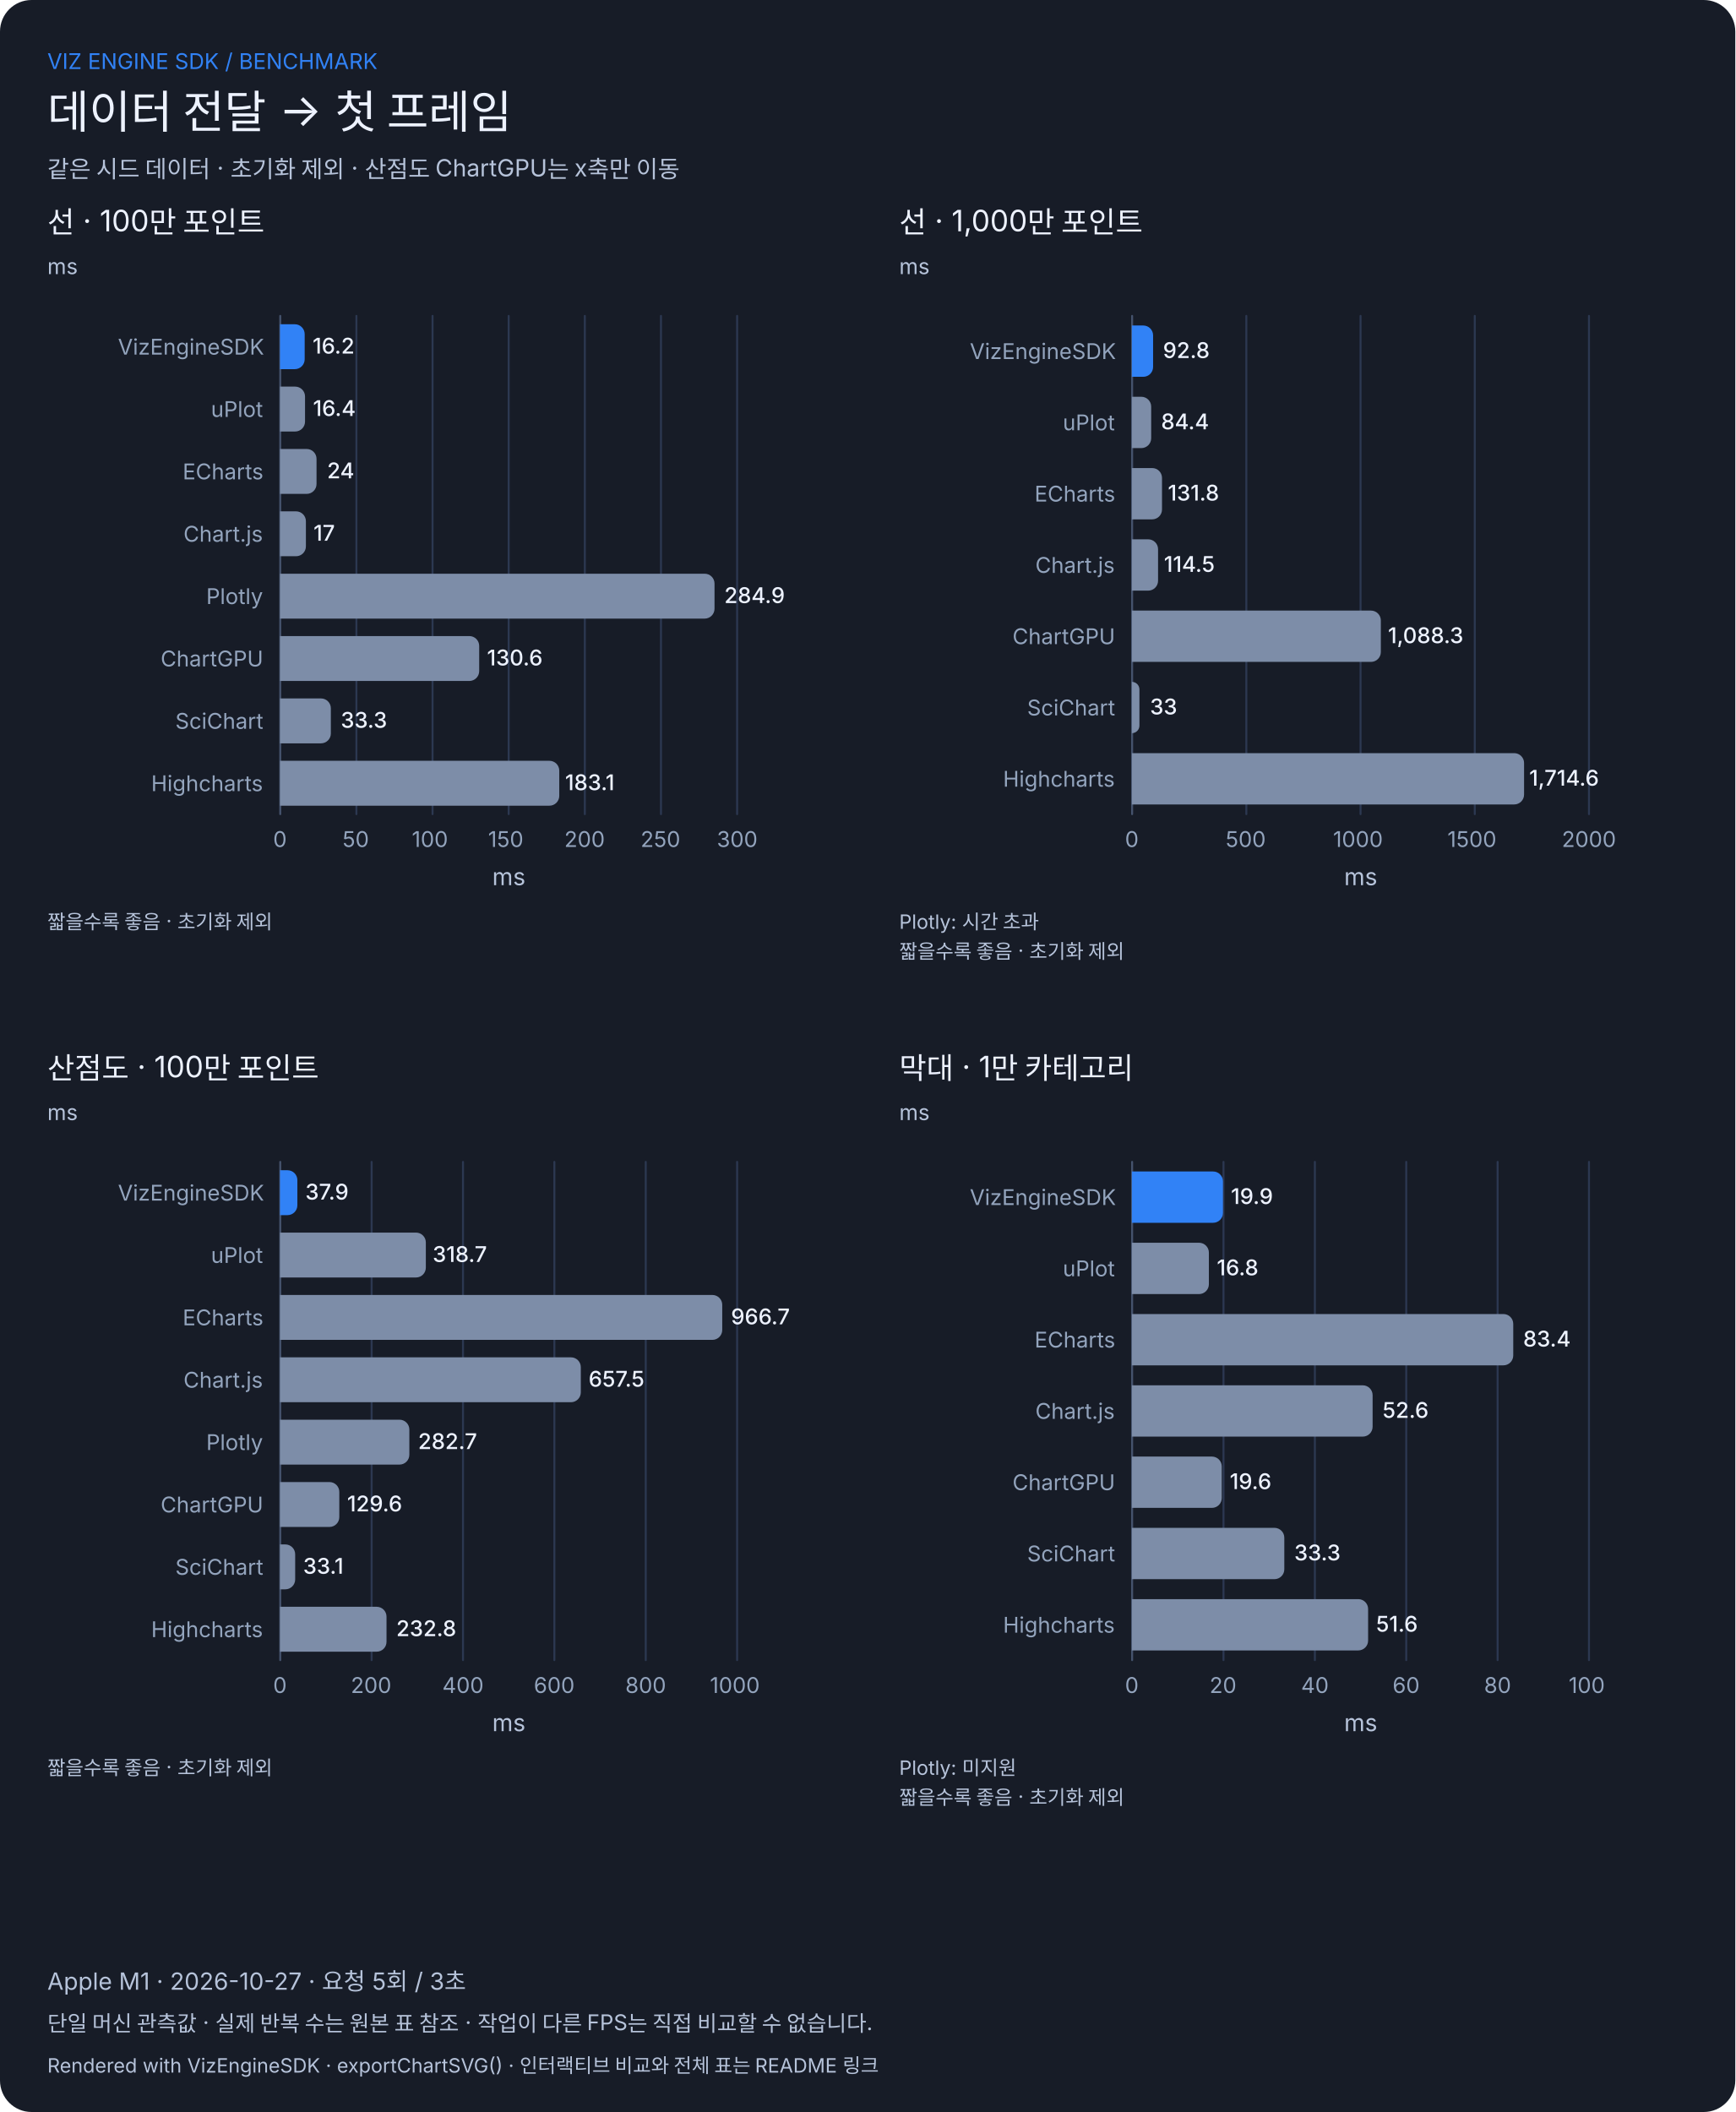
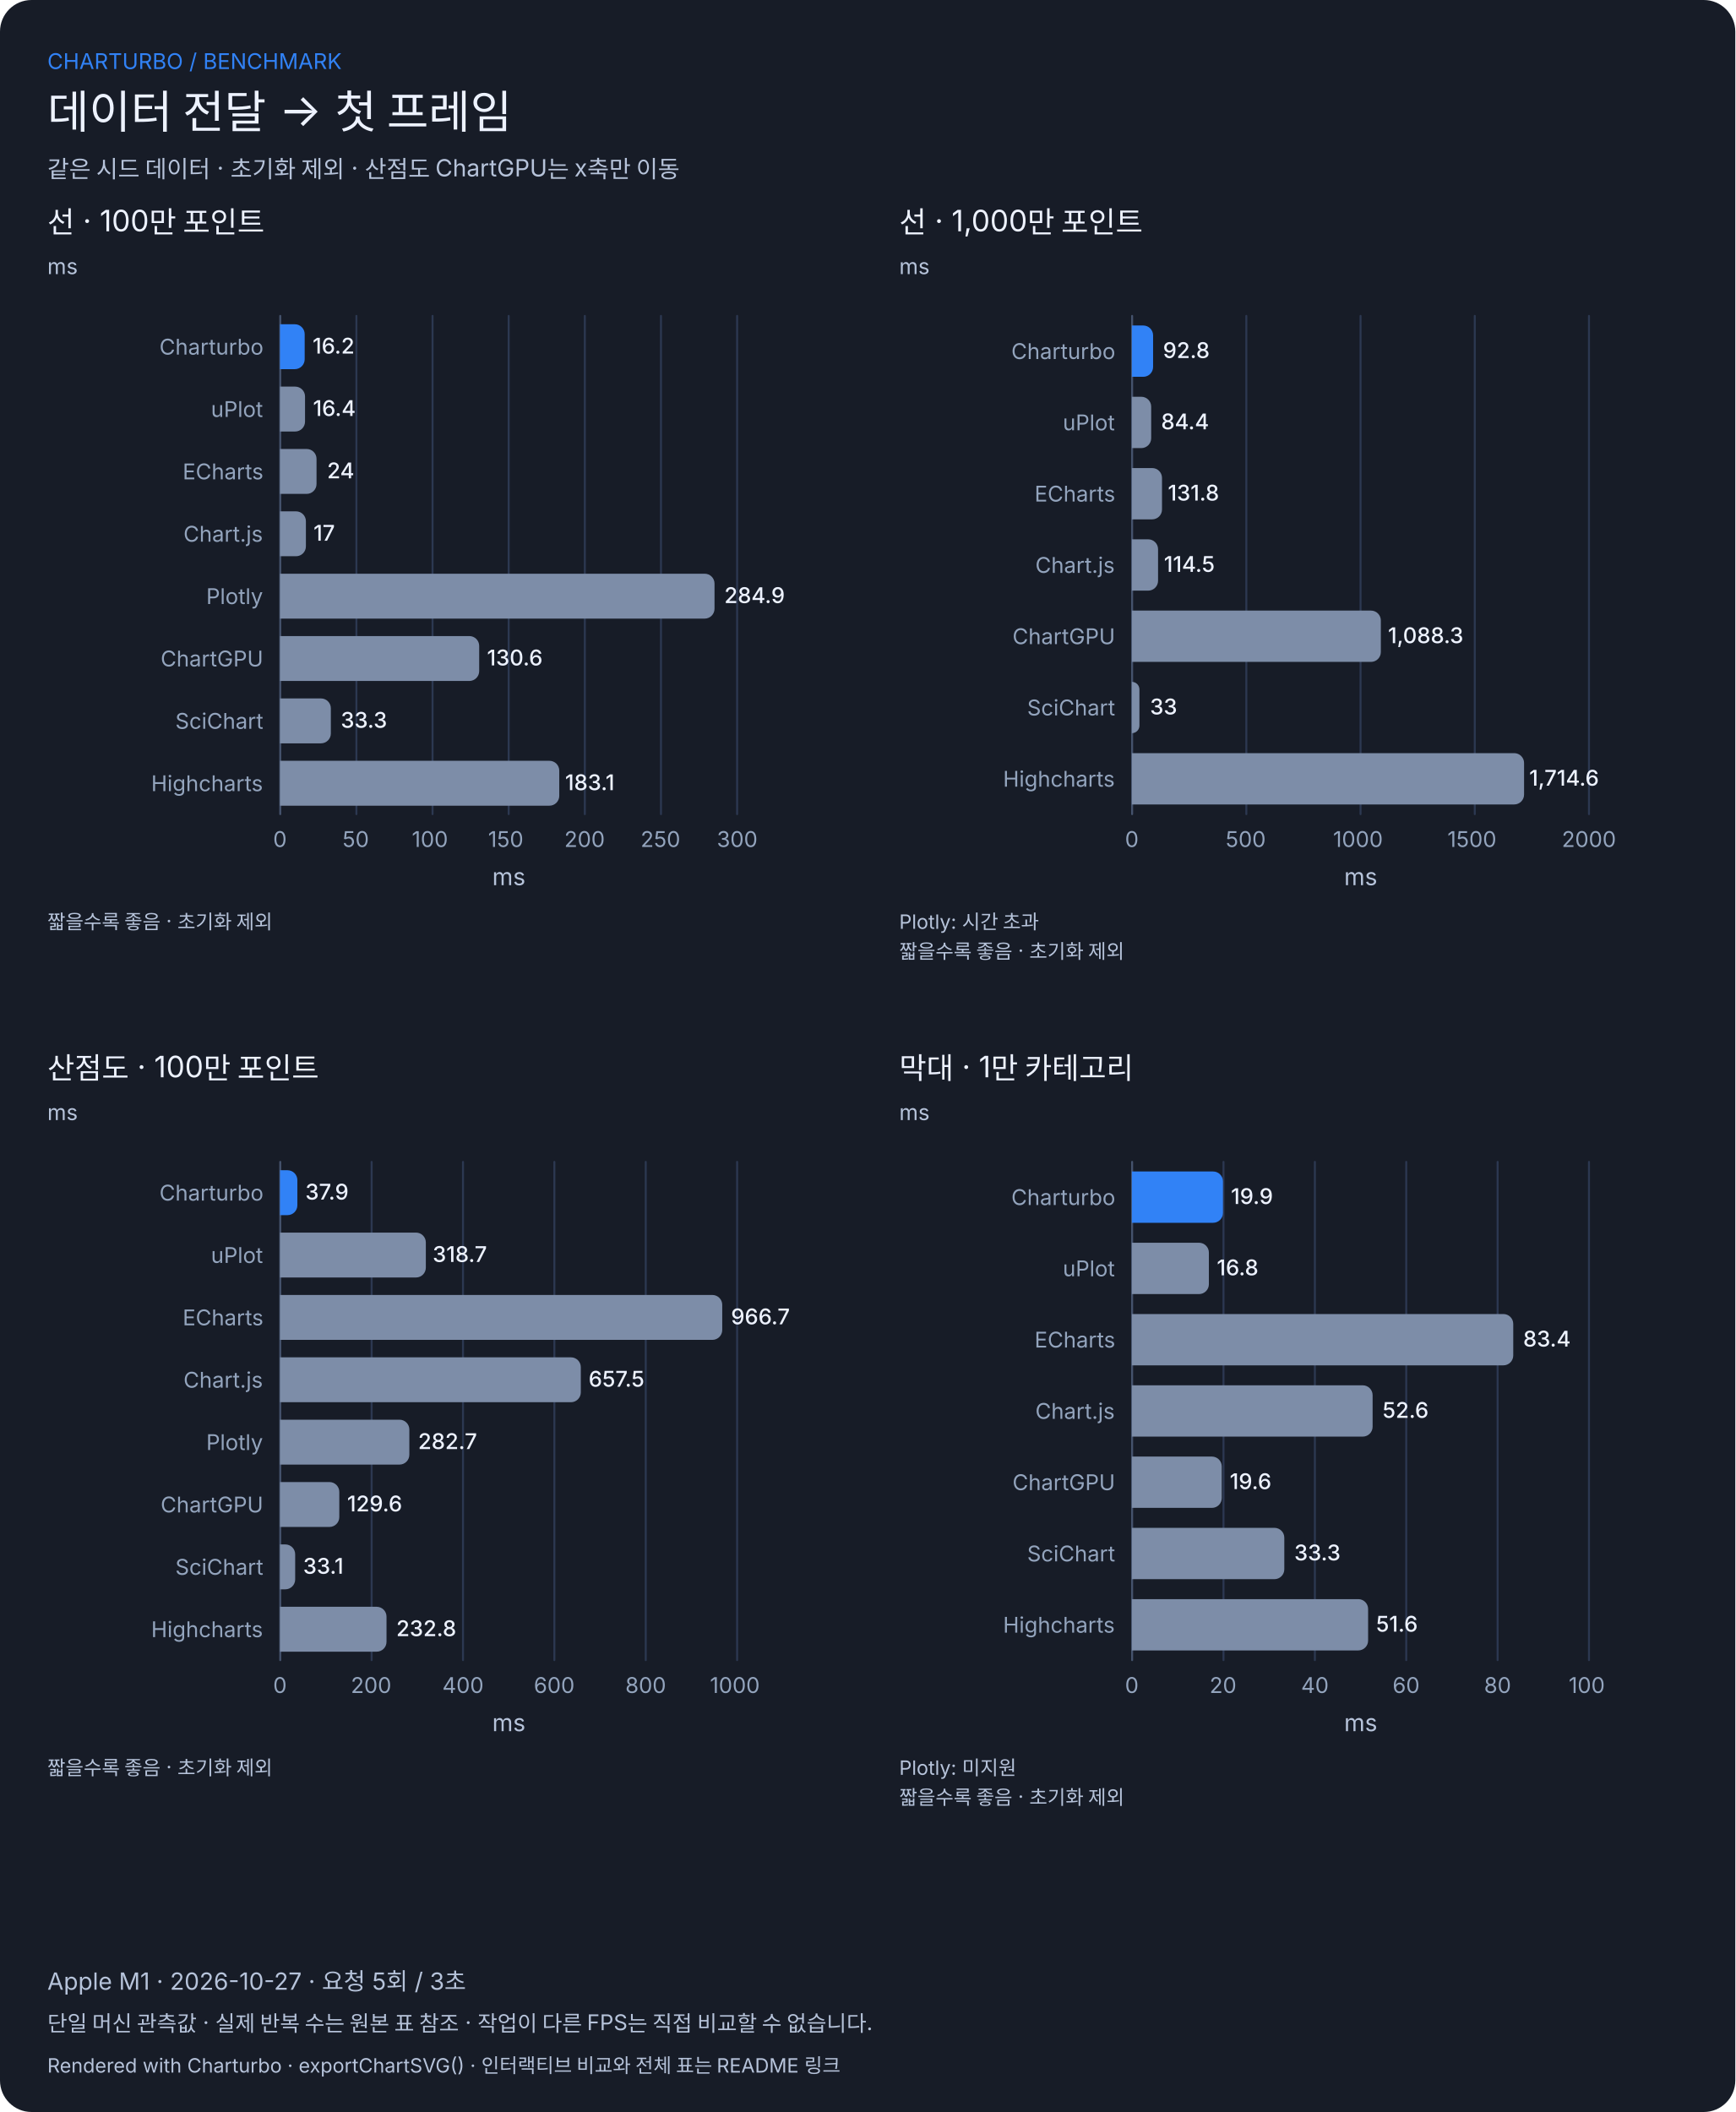
<svg xmlns="http://www.w3.org/2000/svg" width="880" height="1071" viewBox="0 0 880 1071" role="img" aria-labelledby="report-title report-desc">
  <rect width="100%" height="100%" rx="16" fill="#171c27" />
-   <text x="24" y="35" font-family="system-ui, -apple-system, sans-serif" font-size="11" fill="#3182f6">VIZ ENGINE SDK / BENCHMARK</text>
+   <text x="24" y="35" font-family="system-ui, -apple-system, sans-serif" font-size="11" fill="#3182f6">CHARTURBO / BENCHMARK</text>
  <text x="24" y="65" font-family="system-ui, -apple-system, sans-serif" font-size="23" fill="#edf2ff">데이터 전달 → 첫 프레임</text>
  <text x="24" y="90" font-family="system-ui, -apple-system, sans-serif" font-size="12" fill="#b6c3da">같은 시드 데이터 · 초기화 제외 · 산점도 ChartGPU는 x축만 이동</text>
  <text x="24" y="118" font-family="system-ui, -apple-system, sans-serif" font-size="15" fill="#edf2ff">선 · 100만 포인트</text>
  <text x="24" y="139" font-family="system-ui, -apple-system, sans-serif" font-size="11" fill="#b6c3da">ms</text>
  <svg x="24" y="148" width="416" height="305" viewBox="0 0 416 305">
    <rect data-layer="background" x="0" y="0" width="416" height="305" fill="rgba(23, 28, 39, 1)" />
    <g data-layer="grid">
      <path d="M156.74 12.19L156.74 264.85" fill="none" stroke="rgb(44,56,81)" stroke-width="1" stroke-linecap="round" stroke-linejoin="round" />
      <path d="M195.35 12.19L195.35 264.85" fill="none" stroke="rgb(44,56,81)" stroke-width="1" stroke-linecap="round" stroke-linejoin="round" />
      <path d="M233.96 12.19L233.96 264.85" fill="none" stroke="rgb(44,56,81)" stroke-width="1" stroke-linecap="round" stroke-linejoin="round" />
      <path d="M272.58 12.19L272.58 264.85" fill="none" stroke="rgb(44,56,81)" stroke-width="1" stroke-linecap="round" stroke-linejoin="round" />
      <path d="M311.19 12.19L311.19 264.85" fill="none" stroke="rgb(44,56,81)" stroke-width="1" stroke-linecap="round" stroke-linejoin="round" />
      <path d="M349.81 12.19L349.81 264.85" fill="none" stroke="rgb(44,56,81)" stroke-width="1" stroke-linecap="round" stroke-linejoin="round" />
      <path d="M118.12 12.19L118.12 264.85" fill="none" stroke="rgb(69,83,109)" stroke-width="1" stroke-linecap="round" stroke-linejoin="round" />
    </g>
    <g data-layer="plot">
      <g data-layer="bars">
        <path d="M118 16.43L118 39.2L125.51 39.2C128.27 39.2 130.51 36.96 130.51 34.2L130.51 21.43C130.51 18.67 128.27 16.43 125.51 16.43Z" fill="rgb(49,130,246)" />
        <path d="M118 48.05L118 70.82L125.69 70.82C128.45 70.82 130.69 68.58 130.69 65.82L130.69 53.05C130.69 50.29 128.45 48.05 125.69 48.05Z" fill="rgb(125,141,168)" />
        <path d="M118 79.68L118 102.45L131.52 102.45C134.28 102.45 136.52 100.21 136.52 97.45L136.52 84.68C136.52 81.92 134.28 79.68 131.52 79.68Z" fill="rgb(125,141,168)" />
        <path d="M118 111.3L118 134.07L126.13 134.07C128.89 134.07 131.13 131.83 131.13 129.07L131.13 116.3C131.13 113.54 128.89 111.3 126.13 111.3Z" fill="rgb(125,141,168)" />
        <path d="M118 142.93L118 165.7L333.35 165.7C336.11 165.7 338.35 163.46 338.35 160.7L338.35 147.93C338.35 145.17 336.11 142.93 333.35 142.93Z" fill="rgb(125,141,168)" />
        <path d="M118 174.55L118 197.32L214.01 197.32C216.77 197.32 219.01 195.08 219.01 192.32L219.01 179.55C219.01 176.79 216.77 174.55 214.01 174.55Z" fill="rgb(125,141,168)" />
        <path d="M118 206.18L118 228.95L138.78 228.95C141.54 228.95 143.78 226.71 143.78 223.95L143.78 211.18C143.78 208.42 141.54 206.18 138.78 206.18Z" fill="rgb(125,141,168)" />
        <path d="M118 237.8L118 260.57L254.62 260.57C257.38 260.57 259.62 258.33 259.62 255.57L259.62 242.8C259.62 240.04 257.38 237.8 254.62 237.8Z" fill="rgb(125,141,168)" />
      </g>
    </g>
    <g data-layer="overlay">
      <text x="225.63" y="296.5" dominant-baseline="central" text-anchor="start" font-family="system-ui, -apple-system, sans-serif" font-size="12px" fill="rgb(182, 195, 218)">ms</text>
      <text x="134.52" y="27.31" dominant-baseline="central" text-anchor="start" font-family="system-ui, -apple-system, sans-serif" font-size="11px" font-weight="500" fill="rgb(237, 242, 255)">16.2</text>
      <text x="134.71" y="58.94" dominant-baseline="central" text-anchor="start" font-family="system-ui, -apple-system, sans-serif" font-size="11px" font-weight="500" fill="rgb(237, 242, 255)">16.4</text>
      <text x="141.87" y="90.56" dominant-baseline="central" text-anchor="start" font-family="system-ui, -apple-system, sans-serif" font-size="11px" font-weight="500" fill="rgb(237, 242, 255)">24</text>
      <text x="134.98" y="122.19" dominant-baseline="central" text-anchor="start" font-family="system-ui, -apple-system, sans-serif" font-size="11px" font-weight="500" fill="rgb(237, 242, 255)">17</text>
      <text x="343.3" y="153.81" dominant-baseline="central" text-anchor="start" font-family="system-ui, -apple-system, sans-serif" font-size="11px" font-weight="500" fill="rgb(237, 242, 255)">284.9</text>
      <text x="222.95" y="185.44" dominant-baseline="central" text-anchor="start" font-family="system-ui, -apple-system, sans-serif" font-size="11px" font-weight="500" fill="rgb(237, 242, 255)">130.6</text>
      <text x="148.8" y="217.06" dominant-baseline="central" text-anchor="start" font-family="system-ui, -apple-system, sans-serif" font-size="11px" font-weight="500" fill="rgb(237, 242, 255)">33.3</text>
      <text x="262.56" y="248.69" dominant-baseline="central" text-anchor="start" font-family="system-ui, -apple-system, sans-serif" font-size="11px" font-weight="500" fill="rgb(237, 242, 255)">183.1</text>
      <text x="114.5" y="277.5" dominant-baseline="central" text-anchor="start" font-family="system-ui, -apple-system, sans-serif" font-size="11px" fill="rgb(147, 164, 189)">0</text>
      <text x="149.66" y="277.5" dominant-baseline="central" text-anchor="start" font-family="system-ui, -apple-system, sans-serif" font-size="11px" fill="rgb(147, 164, 189)">50</text>
      <text x="184.84" y="277.5" dominant-baseline="central" text-anchor="start" font-family="system-ui, -apple-system, sans-serif" font-size="11px" fill="rgb(147, 164, 189)">100</text>
      <text x="223.51" y="277.5" dominant-baseline="central" text-anchor="start" font-family="system-ui, -apple-system, sans-serif" font-size="11px" fill="rgb(147, 164, 189)">150</text>
      <text x="262.16" y="277.5" dominant-baseline="central" text-anchor="start" font-family="system-ui, -apple-system, sans-serif" font-size="11px" fill="rgb(147, 164, 189)">200</text>
      <text x="300.84" y="277.5" dominant-baseline="central" text-anchor="start" font-family="system-ui, -apple-system, sans-serif" font-size="11px" fill="rgb(147, 164, 189)">250</text>
      <text x="339.51" y="277.5" dominant-baseline="central" text-anchor="start" font-family="system-ui, -apple-system, sans-serif" font-size="11px" fill="rgb(147, 164, 189)">300</text>
-       <text x="35.81" y="27.81" dominant-baseline="central" text-anchor="start" font-family="system-ui, -apple-system, sans-serif" font-size="11px" fill="rgb(147, 164, 189)">VizEngineSDK</text>
+       <text x="56.84" y="27.81" dominant-baseline="central" text-anchor="start" font-family="system-ui, -apple-system, sans-serif" font-size="11px" fill="rgb(147, 164, 189)">Charturbo</text>
      <text x="82.98" y="59.44" dominant-baseline="central" text-anchor="start" font-family="system-ui, -apple-system, sans-serif" font-size="11px" fill="rgb(147, 164, 189)">uPlot</text>
      <text x="68.63" y="91.06" dominant-baseline="central" text-anchor="start" font-family="system-ui, -apple-system, sans-serif" font-size="11px" fill="rgb(147, 164, 189)">ECharts</text>
      <text x="69.03" y="122.69" dominant-baseline="central" text-anchor="start" font-family="system-ui, -apple-system, sans-serif" font-size="11px" fill="rgb(147, 164, 189)">Chart.js</text>
      <text x="80.58" y="154.31" dominant-baseline="central" text-anchor="start" font-family="system-ui, -apple-system, sans-serif" font-size="11px" fill="rgb(147, 164, 189)">Plotly</text>
      <text x="57.45" y="185.94" dominant-baseline="central" text-anchor="start" font-family="system-ui, -apple-system, sans-serif" font-size="11px" fill="rgb(147, 164, 189)">ChartGPU</text>
      <text x="64.89" y="217.56" dominant-baseline="central" text-anchor="start" font-family="system-ui, -apple-system, sans-serif" font-size="11px" fill="rgb(147, 164, 189)">SciChart</text>
      <text x="52.66" y="249.19" dominant-baseline="central" text-anchor="start" font-family="system-ui, -apple-system, sans-serif" font-size="11px" fill="rgb(147, 164, 189)">Highcharts</text>
    </g>
  </svg>
  <text x="24" y="471" font-family="system-ui, -apple-system, sans-serif" font-size="10" fill="#b6c3da">짧을수록 좋음 · 초기화 제외</text>
  <text x="456" y="118" font-family="system-ui, -apple-system, sans-serif" font-size="15" fill="#edf2ff">선 · 1,000만 포인트</text>
  <text x="456" y="139" font-family="system-ui, -apple-system, sans-serif" font-size="11" fill="#b6c3da">ms</text>
  <svg x="456" y="148" width="416" height="305" viewBox="0 0 416 305">
    <rect data-layer="background" x="0" y="0" width="416" height="305" fill="rgba(23, 28, 39, 1)" />
    <g data-layer="grid">
      <path d="M176.04 12.19L176.04 264.85" fill="none" stroke="rgb(44,56,81)" stroke-width="1" stroke-linecap="round" stroke-linejoin="round" />
      <path d="M233.96 12.19L233.96 264.85" fill="none" stroke="rgb(44,56,81)" stroke-width="1" stroke-linecap="round" stroke-linejoin="round" />
      <path d="M291.89 12.19L291.89 264.85" fill="none" stroke="rgb(44,56,81)" stroke-width="1" stroke-linecap="round" stroke-linejoin="round" />
      <path d="M349.81 12.19L349.81 264.85" fill="none" stroke="rgb(44,56,81)" stroke-width="1" stroke-linecap="round" stroke-linejoin="round" />
      <path d="M118.12 12.19L118.12 264.85" fill="none" stroke="rgb(69,83,109)" stroke-width="1" stroke-linecap="round" stroke-linejoin="round" />
    </g>
    <g data-layer="plot">
      <g data-layer="bars">
        <path d="M118 17.06L118 43.08L123.76 43.08C126.52 43.08 128.76 40.84 128.76 38.08L128.76 22.06C128.76 19.3 126.52 17.06 123.76 17.06Z" fill="rgb(49,130,246)" />
        <path d="M118 53.2L118 79.23L122.79 79.23C125.55 79.23 127.79 76.99 127.79 74.23L127.79 58.2C127.79 55.44 125.55 53.2 122.79 53.2Z" fill="rgb(125,141,168)" />
        <path d="M118 89.35L118 115.37L128.28 115.37C131.05 115.37 133.28 113.13 133.28 110.37L133.28 94.35C133.28 91.58 131.05 89.35 128.28 89.35Z" fill="rgb(125,141,168)" />
        <path d="M118 125.49L118 151.51L126.28 151.51C129.04 151.51 131.28 149.27 131.28 146.51L131.28 130.49C131.28 127.73 129.04 125.49 126.28 125.49Z" fill="rgb(125,141,168)" />
        <path d="M118 161.63L118 187.65L239.25 187.65C242.01 187.65 244.25 185.42 244.25 182.65L244.25 166.63C244.25 163.87 242.01 161.63 239.25 161.63Z" fill="rgb(125,141,168)" />
        <path d="M118 197.77L118 223.8L118 223.8C120.11 223.8 121.83 222.08 121.83 219.97L121.83 201.6C121.83 199.49 120.11 197.77 118 197.77Z" fill="rgb(125,141,168)" />
        <path d="M118 233.92L118 259.94L311.89 259.94C314.65 259.94 316.89 257.7 316.89 254.94L316.89 238.92C316.89 236.16 314.65 233.92 311.89 233.92Z" fill="rgb(125,141,168)" />
      </g>
    </g>
    <g data-layer="overlay">
      <text x="225.63" y="296.5" dominant-baseline="central" text-anchor="start" font-family="system-ui, -apple-system, sans-serif" font-size="12px" fill="rgb(182, 195, 218)">ms</text>
      <text x="133.77" y="29.56" dominant-baseline="central" text-anchor="start" font-family="system-ui, -apple-system, sans-serif" font-size="11px" font-weight="500" fill="rgb(237, 242, 255)">92.8</text>
      <text x="132.8" y="65.7" dominant-baseline="central" text-anchor="start" font-family="system-ui, -apple-system, sans-serif" font-size="11px" font-weight="500" fill="rgb(237, 242, 255)">84.4</text>
      <text x="136.23" y="101.84" dominant-baseline="central" text-anchor="start" font-family="system-ui, -apple-system, sans-serif" font-size="11px" font-weight="500" fill="rgb(237, 242, 255)">131.8</text>
      <text x="134.23" y="138" dominant-baseline="central" text-anchor="start" font-family="system-ui, -apple-system, sans-serif" font-size="11px" font-weight="500" fill="rgb(237, 242, 255)">114.5</text>
      <text x="247.85" y="174.14" dominant-baseline="central" text-anchor="start" font-family="system-ui, -apple-system, sans-serif" font-size="11px" font-weight="500" fill="rgb(237, 242, 255)">1,088.3</text>
      <text x="127.18" y="210.28" dominant-baseline="central" text-anchor="start" font-family="system-ui, -apple-system, sans-serif" font-size="11px" font-weight="500" fill="rgb(237, 242, 255)">33</text>
      <text x="319.49" y="246.42" dominant-baseline="central" text-anchor="start" font-family="system-ui, -apple-system, sans-serif" font-size="11px" font-weight="500" fill="rgb(237, 242, 255)">1,714.6</text>
      <text x="114.5" y="277.5" dominant-baseline="central" text-anchor="start" font-family="system-ui, -apple-system, sans-serif" font-size="11px" fill="rgb(147, 164, 189)">0</text>
      <text x="165.51" y="277.5" dominant-baseline="central" text-anchor="start" font-family="system-ui, -apple-system, sans-serif" font-size="11px" fill="rgb(147, 164, 189)">500</text>
      <text x="220.01" y="277.5" dominant-baseline="central" text-anchor="start" font-family="system-ui, -apple-system, sans-serif" font-size="11px" fill="rgb(147, 164, 189)">1000</text>
      <text x="278.01" y="277.5" dominant-baseline="central" text-anchor="start" font-family="system-ui, -apple-system, sans-serif" font-size="11px" fill="rgb(147, 164, 189)">1500</text>
      <text x="336.01" y="277.5" dominant-baseline="central" text-anchor="start" font-family="system-ui, -apple-system, sans-serif" font-size="11px" fill="rgb(147, 164, 189)">2000</text>
-       <text x="35.81" y="30.06" dominant-baseline="central" text-anchor="start" font-family="system-ui, -apple-system, sans-serif" font-size="11px" fill="rgb(147, 164, 189)">VizEngineSDK</text>
+       <text x="56.84" y="30.06" dominant-baseline="central" text-anchor="start" font-family="system-ui, -apple-system, sans-serif" font-size="11px" fill="rgb(147, 164, 189)">Charturbo</text>
      <text x="82.98" y="66.2" dominant-baseline="central" text-anchor="start" font-family="system-ui, -apple-system, sans-serif" font-size="11px" fill="rgb(147, 164, 189)">uPlot</text>
      <text x="68.63" y="102.34" dominant-baseline="central" text-anchor="start" font-family="system-ui, -apple-system, sans-serif" font-size="11px" fill="rgb(147, 164, 189)">ECharts</text>
      <text x="69.03" y="138.5" dominant-baseline="central" text-anchor="start" font-family="system-ui, -apple-system, sans-serif" font-size="11px" fill="rgb(147, 164, 189)">Chart.js</text>
      <text x="57.45" y="174.64" dominant-baseline="central" text-anchor="start" font-family="system-ui, -apple-system, sans-serif" font-size="11px" fill="rgb(147, 164, 189)">ChartGPU</text>
      <text x="64.89" y="210.78" dominant-baseline="central" text-anchor="start" font-family="system-ui, -apple-system, sans-serif" font-size="11px" fill="rgb(147, 164, 189)">SciChart</text>
      <text x="52.66" y="246.92" dominant-baseline="central" text-anchor="start" font-family="system-ui, -apple-system, sans-serif" font-size="11px" fill="rgb(147, 164, 189)">Highcharts</text>
    </g>
  </svg>
  <text x="456" y="471" font-family="system-ui, -apple-system, sans-serif" font-size="10" fill="#b6c3da">Plotly: 시간 초과</text>
  <text x="456" y="486" font-family="system-ui, -apple-system, sans-serif" font-size="10" fill="#b6c3da">짧을수록 좋음 · 초기화 제외</text>
  <text x="24" y="547" font-family="system-ui, -apple-system, sans-serif" font-size="15" fill="#edf2ff">산점도 · 100만 포인트</text>
  <text x="24" y="568" font-family="system-ui, -apple-system, sans-serif" font-size="11" fill="#b6c3da">ms</text>
  <svg x="24" y="577" width="416" height="305" viewBox="0 0 416 305">
    <rect data-layer="background" x="0" y="0" width="416" height="305" fill="rgba(23, 28, 39, 1)" />
    <g data-layer="grid">
      <path d="M164.46 12.19L164.46 264.85" fill="none" stroke="rgb(44,56,81)" stroke-width="1" stroke-linecap="round" stroke-linejoin="round" />
      <path d="M210.8 12.19L210.8 264.85" fill="none" stroke="rgb(44,56,81)" stroke-width="1" stroke-linecap="round" stroke-linejoin="round" />
      <path d="M257.13 12.19L257.13 264.85" fill="none" stroke="rgb(44,56,81)" stroke-width="1" stroke-linecap="round" stroke-linejoin="round" />
      <path d="M303.47 12.19L303.47 264.85" fill="none" stroke="rgb(44,56,81)" stroke-width="1" stroke-linecap="round" stroke-linejoin="round" />
      <path d="M349.81 12.19L349.81 264.85" fill="none" stroke="rgb(44,56,81)" stroke-width="1" stroke-linecap="round" stroke-linejoin="round" />
      <path d="M118.12 12.19L118.12 264.85" fill="none" stroke="rgb(69,83,109)" stroke-width="1" stroke-linecap="round" stroke-linejoin="round" />
    </g>
    <g data-layer="plot">
      <g data-layer="bars">
        <path d="M118 16.43L118 39.2L121.8 39.2C124.56 39.2 126.8 36.96 126.8 34.2L126.8 21.43C126.8 18.67 124.56 16.43 121.8 16.43Z" fill="rgb(49,130,246)" />
        <path d="M118 48.05L118 70.82L186.95 70.82C189.71 70.82 191.95 68.58 191.95 65.82L191.95 53.05C191.95 50.29 189.71 48.05 186.95 48.05Z" fill="rgb(125,141,168)" />
        <path d="M118 79.68L118 102.45L337.26 102.45C340.02 102.45 342.26 100.21 342.26 97.45L342.26 84.68C342.26 81.92 340.02 79.68 337.26 79.68Z" fill="rgb(125,141,168)" />
        <path d="M118 111.3L118 134.07L265.54 134.07C268.3 134.07 270.54 131.83 270.54 129.07L270.54 116.3C270.54 113.54 268.3 111.3 265.54 111.3Z" fill="rgb(125,141,168)" />
        <path d="M118 142.93L118 165.7L178.59 165.7C181.35 165.7 183.59 163.46 183.59 160.7L183.59 147.93C183.59 145.17 181.35 142.93 178.59 142.93Z" fill="rgb(125,141,168)" />
        <path d="M118 174.55L118 197.32L143.07 197.32C145.83 197.32 148.07 195.08 148.07 192.32L148.07 179.55C148.07 176.79 145.83 174.55 143.07 174.55Z" fill="rgb(125,141,168)" />
        <path d="M118 206.18L118 228.95L120.69 228.95C123.45 228.95 125.69 226.71 125.69 223.95L125.69 211.18C125.69 208.42 123.45 206.18 120.69 206.18Z" fill="rgb(125,141,168)" />
        <path d="M118 237.8L118 260.57L167.01 260.57C169.78 260.57 172.01 258.33 172.01 255.57L172.01 242.8C172.01 240.04 169.78 237.8 167.01 237.8Z" fill="rgb(125,141,168)" />
      </g>
    </g>
    <g data-layer="overlay">
      <text x="225.63" y="296.5" dominant-baseline="central" text-anchor="start" font-family="system-ui, -apple-system, sans-serif" font-size="12px" fill="rgb(182, 195, 218)">ms</text>
      <text x="130.82" y="27.31" dominant-baseline="central" text-anchor="start" font-family="system-ui, -apple-system, sans-serif" font-size="11px" font-weight="500" fill="rgb(237, 242, 255)">37.9</text>
      <text x="195.39" y="58.94" dominant-baseline="central" text-anchor="start" font-family="system-ui, -apple-system, sans-serif" font-size="11px" font-weight="500" fill="rgb(237, 242, 255)">318.7</text>
      <text x="346.7" y="90.56" dominant-baseline="central" text-anchor="start" font-family="system-ui, -apple-system, sans-serif" font-size="11px" font-weight="500" fill="rgb(237, 242, 255)">966.7</text>
      <text x="274.48" y="122.19" dominant-baseline="central" text-anchor="start" font-family="system-ui, -apple-system, sans-serif" font-size="11px" font-weight="500" fill="rgb(237, 242, 255)">657.5</text>
      <text x="188.03" y="153.81" dominant-baseline="central" text-anchor="start" font-family="system-ui, -apple-system, sans-serif" font-size="11px" font-weight="500" fill="rgb(237, 242, 255)">282.7</text>
      <text x="152.02" y="185.44" dominant-baseline="central" text-anchor="start" font-family="system-ui, -apple-system, sans-serif" font-size="11px" font-weight="500" fill="rgb(237, 242, 255)">129.6</text>
      <text x="129.71" y="217.06" dominant-baseline="central" text-anchor="start" font-family="system-ui, -apple-system, sans-serif" font-size="11px" font-weight="500" fill="rgb(237, 242, 255)">33.1</text>
      <text x="176.95" y="248.69" dominant-baseline="central" text-anchor="start" font-family="system-ui, -apple-system, sans-serif" font-size="11px" font-weight="500" fill="rgb(237, 242, 255)">232.8</text>
      <text x="114.5" y="277.5" dominant-baseline="central" text-anchor="start" font-family="system-ui, -apple-system, sans-serif" font-size="11px" fill="rgb(147, 164, 189)">0</text>
      <text x="153.9" y="277.5" dominant-baseline="central" text-anchor="start" font-family="system-ui, -apple-system, sans-serif" font-size="11px" fill="rgb(147, 164, 189)">200</text>
      <text x="200.3" y="277.5" dominant-baseline="central" text-anchor="start" font-family="system-ui, -apple-system, sans-serif" font-size="11px" fill="rgb(147, 164, 189)">400</text>
      <text x="246.7" y="277.5" dominant-baseline="central" text-anchor="start" font-family="system-ui, -apple-system, sans-serif" font-size="11px" fill="rgb(147, 164, 189)">600</text>
      <text x="293.1" y="277.5" dominant-baseline="central" text-anchor="start" font-family="system-ui, -apple-system, sans-serif" font-size="11px" fill="rgb(147, 164, 189)">800</text>
      <text x="336.01" y="277.5" dominant-baseline="central" text-anchor="start" font-family="system-ui, -apple-system, sans-serif" font-size="11px" fill="rgb(147, 164, 189)">1000</text>
-       <text x="35.81" y="27.81" dominant-baseline="central" text-anchor="start" font-family="system-ui, -apple-system, sans-serif" font-size="11px" fill="rgb(147, 164, 189)">VizEngineSDK</text>
+       <text x="56.84" y="27.81" dominant-baseline="central" text-anchor="start" font-family="system-ui, -apple-system, sans-serif" font-size="11px" fill="rgb(147, 164, 189)">Charturbo</text>
      <text x="82.98" y="59.44" dominant-baseline="central" text-anchor="start" font-family="system-ui, -apple-system, sans-serif" font-size="11px" fill="rgb(147, 164, 189)">uPlot</text>
      <text x="68.63" y="91.06" dominant-baseline="central" text-anchor="start" font-family="system-ui, -apple-system, sans-serif" font-size="11px" fill="rgb(147, 164, 189)">ECharts</text>
      <text x="69.03" y="122.69" dominant-baseline="central" text-anchor="start" font-family="system-ui, -apple-system, sans-serif" font-size="11px" fill="rgb(147, 164, 189)">Chart.js</text>
      <text x="80.58" y="154.31" dominant-baseline="central" text-anchor="start" font-family="system-ui, -apple-system, sans-serif" font-size="11px" fill="rgb(147, 164, 189)">Plotly</text>
      <text x="57.45" y="185.94" dominant-baseline="central" text-anchor="start" font-family="system-ui, -apple-system, sans-serif" font-size="11px" fill="rgb(147, 164, 189)">ChartGPU</text>
      <text x="64.89" y="217.56" dominant-baseline="central" text-anchor="start" font-family="system-ui, -apple-system, sans-serif" font-size="11px" fill="rgb(147, 164, 189)">SciChart</text>
      <text x="52.66" y="249.19" dominant-baseline="central" text-anchor="start" font-family="system-ui, -apple-system, sans-serif" font-size="11px" fill="rgb(147, 164, 189)">Highcharts</text>
    </g>
  </svg>
  <text x="24" y="900" font-family="system-ui, -apple-system, sans-serif" font-size="10" fill="#b6c3da">짧을수록 좋음 · 초기화 제외</text>
  <text x="456" y="547" font-family="system-ui, -apple-system, sans-serif" font-size="15" fill="#edf2ff">막대 · 1만 카테고리</text>
  <text x="456" y="568" font-family="system-ui, -apple-system, sans-serif" font-size="11" fill="#b6c3da">ms</text>
  <svg x="456" y="577" width="416" height="305" viewBox="0 0 416 305">
    <rect data-layer="background" x="0" y="0" width="416" height="305" fill="rgba(23, 28, 39, 1)" />
    <g data-layer="grid">
      <path d="M164.46 12.19L164.46 264.85" fill="none" stroke="rgb(44,56,81)" stroke-width="1" stroke-linecap="round" stroke-linejoin="round" />
      <path d="M210.8 12.19L210.8 264.85" fill="none" stroke="rgb(44,56,81)" stroke-width="1" stroke-linecap="round" stroke-linejoin="round" />
      <path d="M257.13 12.19L257.13 264.85" fill="none" stroke="rgb(44,56,81)" stroke-width="1" stroke-linecap="round" stroke-linejoin="round" />
      <path d="M303.47 12.19L303.47 264.85" fill="none" stroke="rgb(44,56,81)" stroke-width="1" stroke-linecap="round" stroke-linejoin="round" />
      <path d="M349.81 12.19L349.81 264.85" fill="none" stroke="rgb(44,56,81)" stroke-width="1" stroke-linecap="round" stroke-linejoin="round" />
      <path d="M118.12 12.19L118.12 264.85" fill="none" stroke="rgb(69,83,109)" stroke-width="1" stroke-linecap="round" stroke-linejoin="round" />
    </g>
    <g data-layer="plot">
      <g data-layer="bars">
        <path d="M118 17.06L118 43.08L159.19 43.08C161.95 43.08 164.19 40.84 164.19 38.08L164.19 22.06C164.19 19.3 161.95 17.06 159.19 17.06Z" fill="rgb(49,130,246)" />
        <path d="M118 53.2L118 79.23L152.05 79.23C154.81 79.23 157.05 76.99 157.05 74.23L157.05 58.2C157.05 55.44 154.81 53.2 152.05 53.2Z" fill="rgb(125,141,168)" />
        <path d="M118 89.35L118 115.37L306.4 115.37C309.16 115.37 311.4 113.13 311.4 110.37L311.4 94.35C311.4 91.58 309.16 89.35 306.4 89.35Z" fill="rgb(125,141,168)" />
        <path d="M118 125.49L118 151.51L235.08 151.51C237.84 151.51 240.08 149.27 240.08 146.51L240.08 130.49C240.08 127.73 237.84 125.49 235.08 125.49Z" fill="rgb(125,141,168)" />
        <path d="M118 161.63L118 187.65L158.59 187.65C161.35 187.65 163.59 185.42 163.59 182.65L163.59 166.63C163.59 163.87 161.35 161.63 158.59 161.63Z" fill="rgb(125,141,168)" />
        <path d="M118 197.77L118 223.8L190.3 223.8C193.06 223.8 195.3 221.56 195.3 218.8L195.3 202.77C195.3 200.01 193.06 197.77 190.3 197.77Z" fill="rgb(125,141,168)" />
        <path d="M118 233.92L118 259.94L232.8 259.94C235.57 259.94 237.8 257.7 237.8 254.94L237.8 238.92C237.8 236.16 235.57 233.92 232.8 233.92Z" fill="rgb(125,141,168)" />
      </g>
    </g>
    <g data-layer="overlay">
      <text x="225.63" y="296.5" dominant-baseline="central" text-anchor="start" font-family="system-ui, -apple-system, sans-serif" font-size="12px" fill="rgb(182, 195, 218)">ms</text>
      <text x="168.21" y="29.56" dominant-baseline="central" text-anchor="start" font-family="system-ui, -apple-system, sans-serif" font-size="11px" font-weight="500" fill="rgb(237, 242, 255)">19.9</text>
      <text x="161.05" y="65.7" dominant-baseline="central" text-anchor="start" font-family="system-ui, -apple-system, sans-serif" font-size="11px" font-weight="500" fill="rgb(237, 242, 255)">16.8</text>
      <text x="316.41" y="101.84" dominant-baseline="central" text-anchor="start" font-family="system-ui, -apple-system, sans-serif" font-size="11px" font-weight="500" fill="rgb(237, 242, 255)">83.4</text>
      <text x="245.1" y="138" dominant-baseline="central" text-anchor="start" font-family="system-ui, -apple-system, sans-serif" font-size="11px" font-weight="500" fill="rgb(237, 242, 255)">52.6</text>
      <text x="167.6" y="174.14" dominant-baseline="central" text-anchor="start" font-family="system-ui, -apple-system, sans-serif" font-size="11px" font-weight="500" fill="rgb(237, 242, 255)">19.6</text>
      <text x="200.32" y="210.28" dominant-baseline="central" text-anchor="start" font-family="system-ui, -apple-system, sans-serif" font-size="11px" font-weight="500" fill="rgb(237, 242, 255)">33.3</text>
      <text x="241.82" y="246.42" dominant-baseline="central" text-anchor="start" font-family="system-ui, -apple-system, sans-serif" font-size="11px" font-weight="500" fill="rgb(237, 242, 255)">51.6</text>
      <text x="114.5" y="277.5" dominant-baseline="central" text-anchor="start" font-family="system-ui, -apple-system, sans-serif" font-size="11px" fill="rgb(147, 164, 189)">0</text>
      <text x="157.39" y="277.5" dominant-baseline="central" text-anchor="start" font-family="system-ui, -apple-system, sans-serif" font-size="11px" fill="rgb(147, 164, 189)">20</text>
      <text x="203.8" y="277.5" dominant-baseline="central" text-anchor="start" font-family="system-ui, -apple-system, sans-serif" font-size="11px" fill="rgb(147, 164, 189)">40</text>
      <text x="250.19" y="277.5" dominant-baseline="central" text-anchor="start" font-family="system-ui, -apple-system, sans-serif" font-size="11px" fill="rgb(147, 164, 189)">60</text>
      <text x="296.59" y="277.5" dominant-baseline="central" text-anchor="start" font-family="system-ui, -apple-system, sans-serif" font-size="11px" fill="rgb(147, 164, 189)">80</text>
      <text x="339.51" y="277.5" dominant-baseline="central" text-anchor="start" font-family="system-ui, -apple-system, sans-serif" font-size="11px" fill="rgb(147, 164, 189)">100</text>
-       <text x="35.81" y="30.06" dominant-baseline="central" text-anchor="start" font-family="system-ui, -apple-system, sans-serif" font-size="11px" fill="rgb(147, 164, 189)">VizEngineSDK</text>
+       <text x="56.84" y="30.06" dominant-baseline="central" text-anchor="start" font-family="system-ui, -apple-system, sans-serif" font-size="11px" fill="rgb(147, 164, 189)">Charturbo</text>
      <text x="82.98" y="66.2" dominant-baseline="central" text-anchor="start" font-family="system-ui, -apple-system, sans-serif" font-size="11px" fill="rgb(147, 164, 189)">uPlot</text>
      <text x="68.63" y="102.34" dominant-baseline="central" text-anchor="start" font-family="system-ui, -apple-system, sans-serif" font-size="11px" fill="rgb(147, 164, 189)">ECharts</text>
      <text x="69.03" y="138.5" dominant-baseline="central" text-anchor="start" font-family="system-ui, -apple-system, sans-serif" font-size="11px" fill="rgb(147, 164, 189)">Chart.js</text>
      <text x="57.45" y="174.64" dominant-baseline="central" text-anchor="start" font-family="system-ui, -apple-system, sans-serif" font-size="11px" fill="rgb(147, 164, 189)">ChartGPU</text>
      <text x="64.89" y="210.78" dominant-baseline="central" text-anchor="start" font-family="system-ui, -apple-system, sans-serif" font-size="11px" fill="rgb(147, 164, 189)">SciChart</text>
      <text x="52.66" y="246.92" dominant-baseline="central" text-anchor="start" font-family="system-ui, -apple-system, sans-serif" font-size="11px" fill="rgb(147, 164, 189)">Highcharts</text>
    </g>
  </svg>
  <text x="456" y="900" font-family="system-ui, -apple-system, sans-serif" font-size="10" fill="#b6c3da">Plotly: 미지원</text>
  <text x="456" y="915" font-family="system-ui, -apple-system, sans-serif" font-size="10" fill="#b6c3da">짧을수록 좋음 · 초기화 제외</text>
  <text x="24" y="1009" font-family="system-ui, -apple-system, sans-serif" font-size="12" fill="#b6c3da">Apple M1 · 2026-10-27 · 요청 5회 / 3초</text>
  <text x="24" y="1030" font-family="system-ui, -apple-system, sans-serif" font-size="11" fill="#b6c3da">단일 머신 관측값 · 실제 반복 수는 원본 표 참조 · 작업이 다른 FPS는 직접 비교할 수 없습니다.</text>
-   <text x="24" y="1051" font-family="system-ui, -apple-system, sans-serif" font-size="10" fill="#b6c3da">Rendered with VizEngineSDK · exportChartSVG() · 인터랙티브 비교와 전체 표는 README 링크</text>
+   <text x="24" y="1051" font-family="system-ui, -apple-system, sans-serif" font-size="10" fill="#b6c3da">Rendered with Charturbo · exportChartSVG() · 인터랙티브 비교와 전체 표는 README 링크</text>
</svg>
